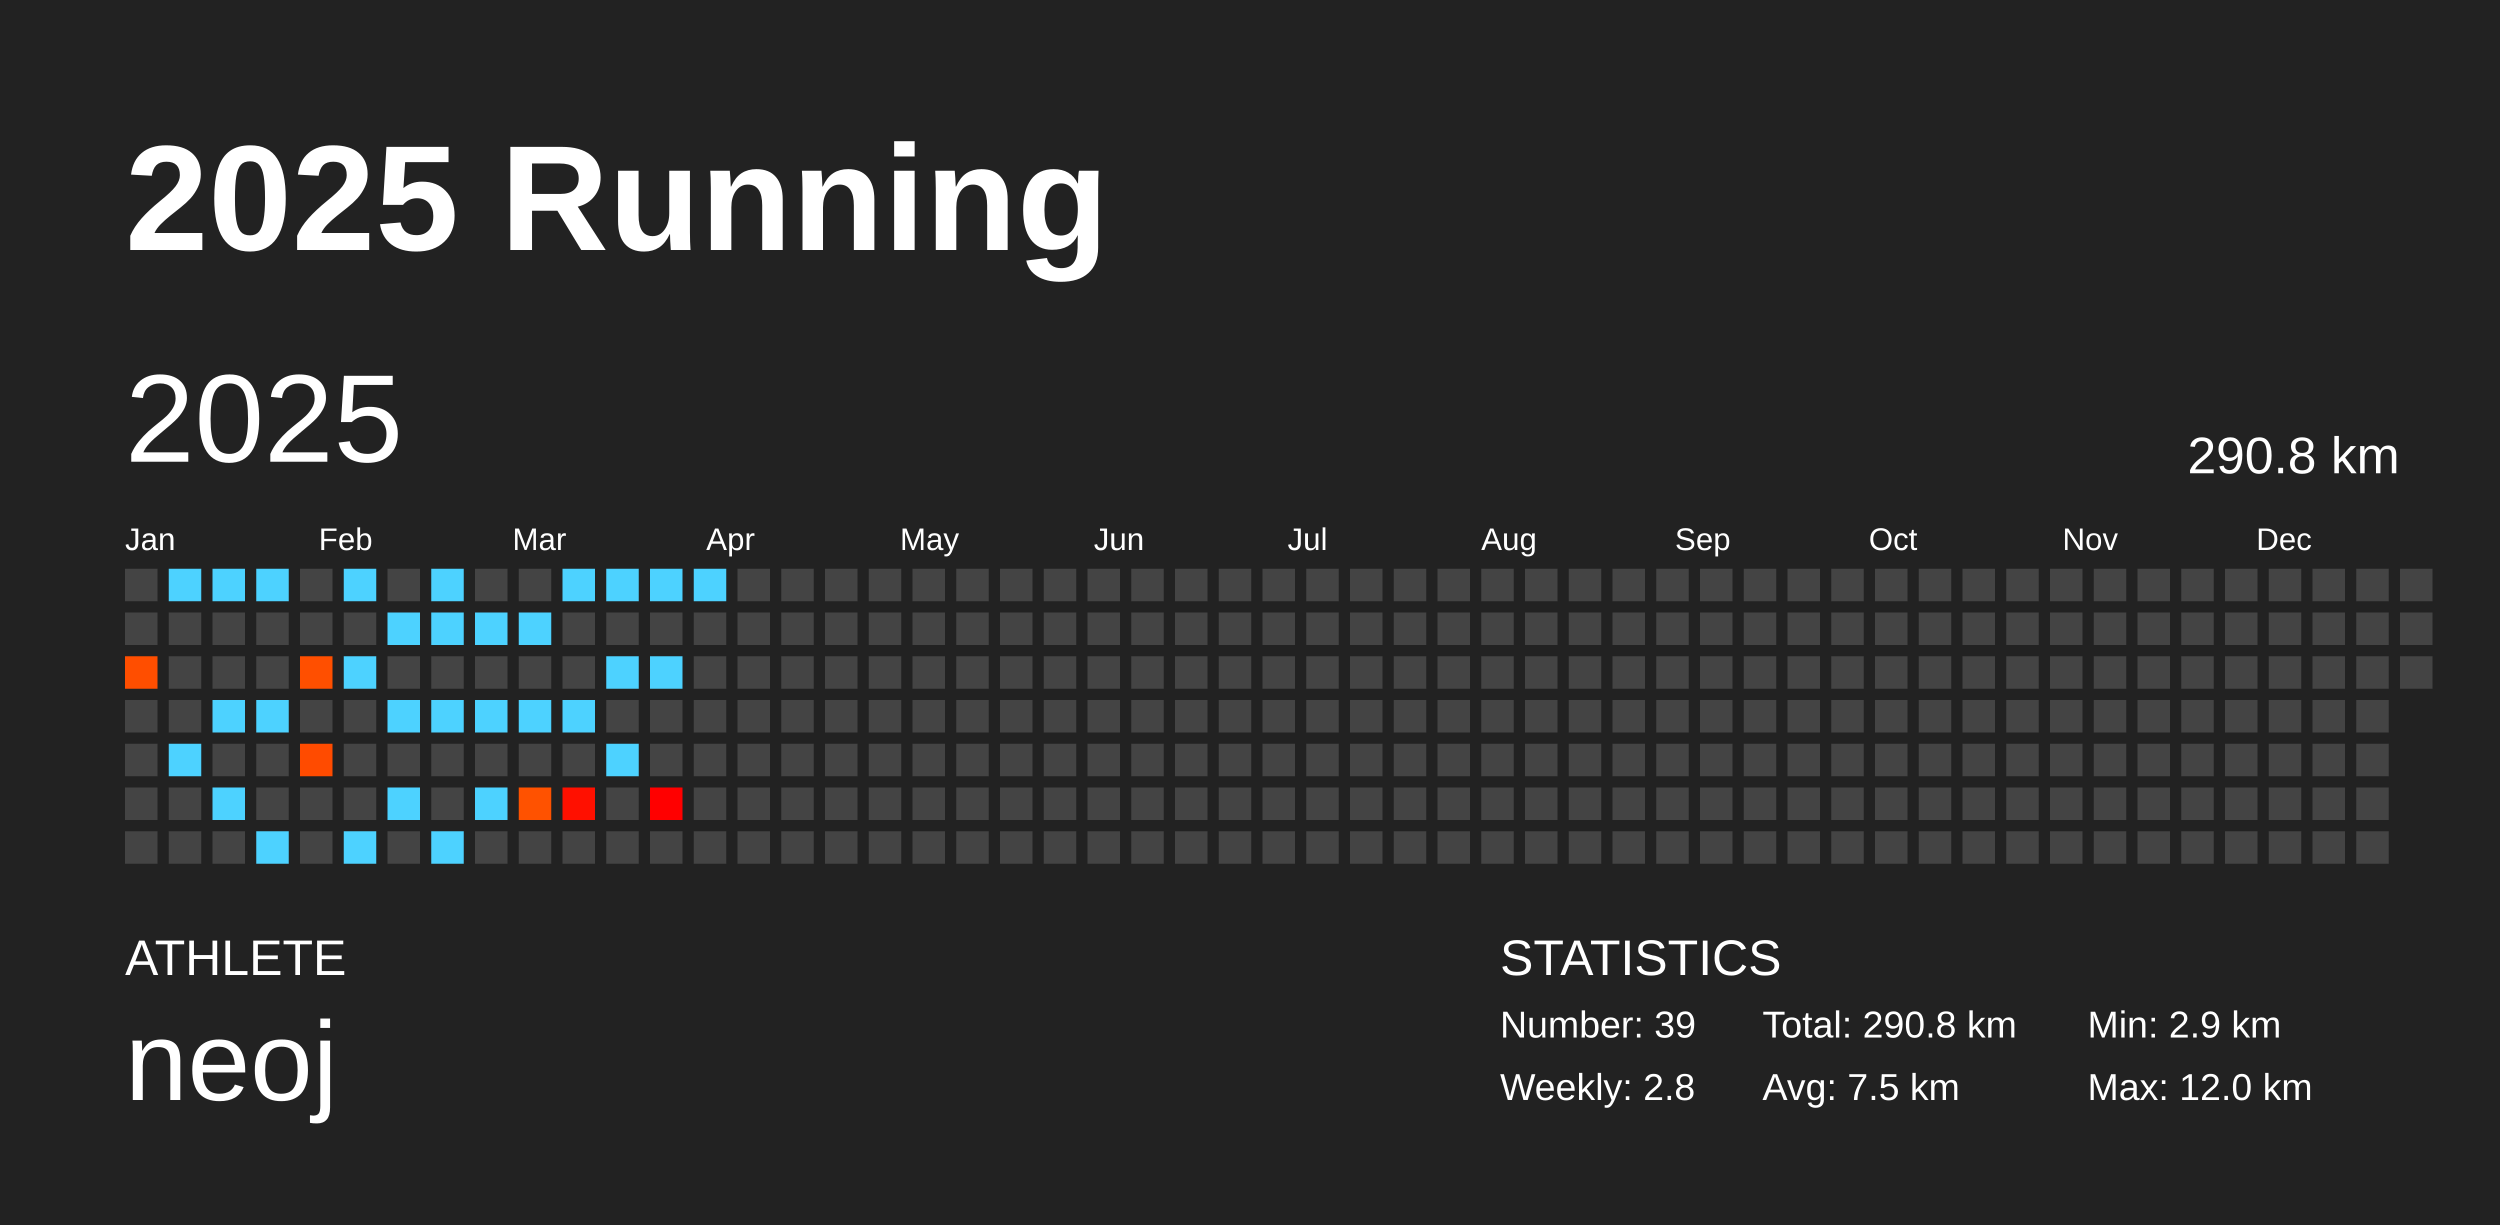
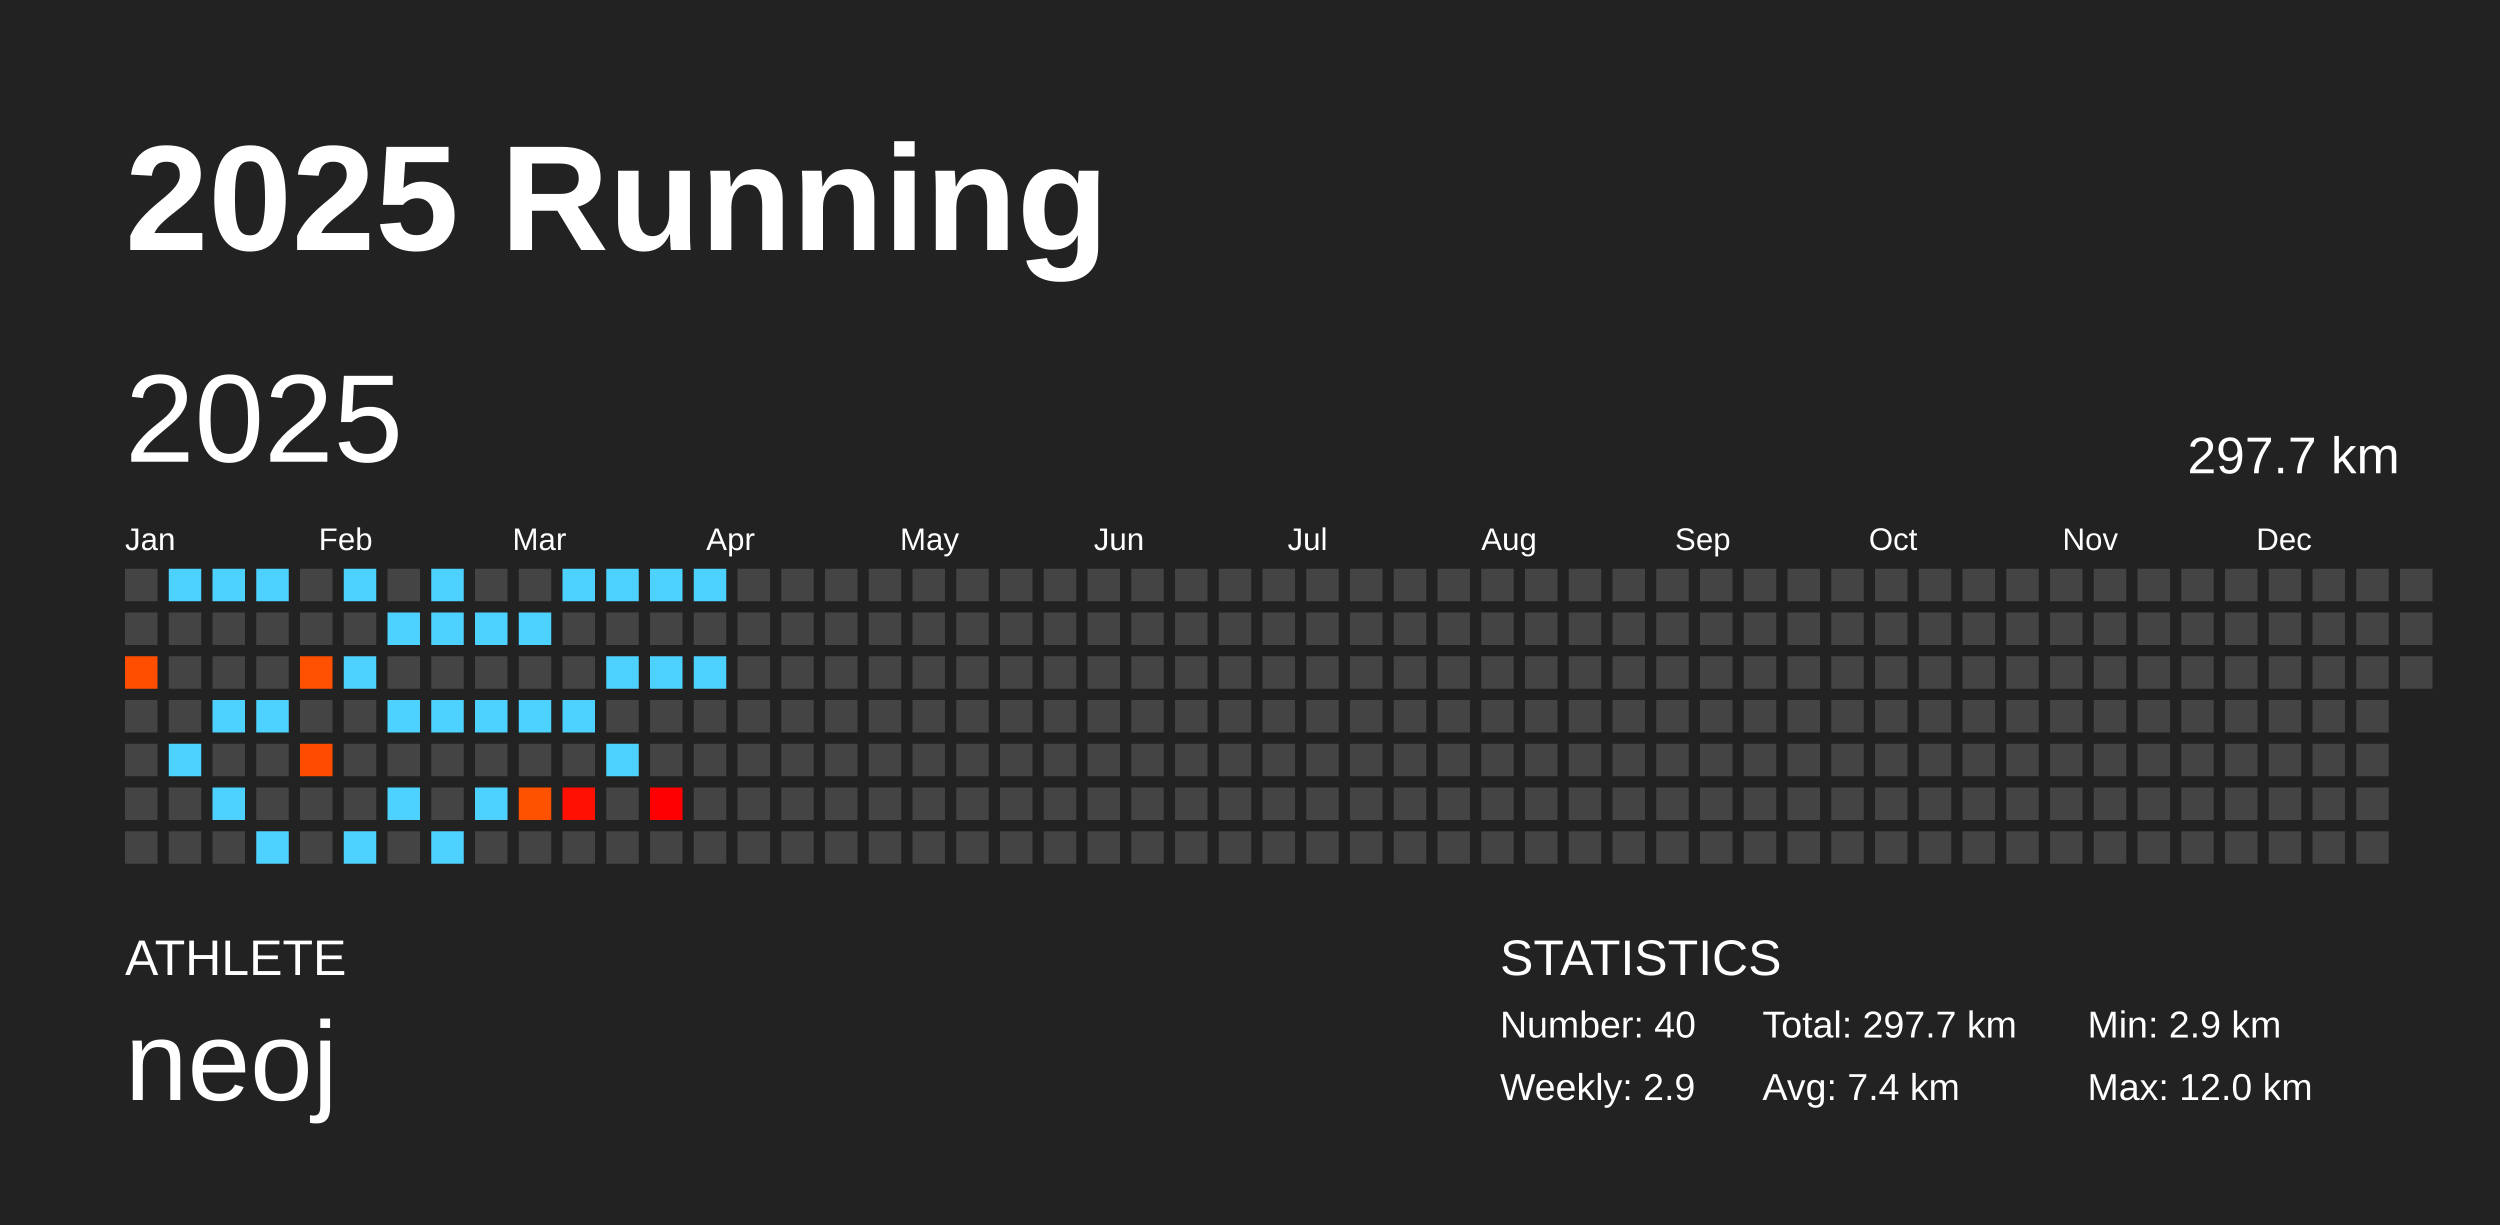
<svg xmlns="http://www.w3.org/2000/svg" baseProfile="full" height="98mm" version="1.1" viewBox="0,0,200,98" width="200mm">
  <defs />
  <rect fill="#222222" height="98" width="200" x="0" y="0" />
  <text fill="#FFFFFF" style="font-size:12px; font-family:Arial; font-weight:bold;" x="10" y="20">2025 Running</text>
  <text fill="#FFFFFF" style="font-size:4px; font-family:Arial" x="10" y="78">ATHLETE</text>
  <text fill="#FFFFFF" style="font-size:9px; font-family:Arial" x="10" y="88">neoj</text>
  <text fill="#FFFFFF" style="font-size:4px; font-family:Arial" x="120" y="78">STATISTICS</text>
-   <text fill="#FFFFFF" style="font-size:3px; font-family:Arial" x="120" y="83">Number: 39</text>
-   <text fill="#FFFFFF" style="font-size:3px; font-family:Arial" x="120" y="88">Weekly: 2.8</text>
-   <text fill="#FFFFFF" style="font-size:3px; font-family:Arial" x="141" y="83">Total: 290.8 km</text>
-   <text fill="#FFFFFF" style="font-size:3px; font-family:Arial" x="141" y="88">Avg: 7.5 km</text>
+   <text fill="#FFFFFF" style="font-size:3px; font-family:Arial" x="120" y="83">Number: 40</text>
+   <text fill="#FFFFFF" style="font-size:3px; font-family:Arial" x="120" y="88">Weekly: 2.9</text>
+   <text fill="#FFFFFF" style="font-size:3px; font-family:Arial" x="141" y="83">Total: 297.7 km</text>
+   <text fill="#FFFFFF" style="font-size:3px; font-family:Arial" x="141" y="88">Avg: 7.4 km</text>
  <text fill="#FFFFFF" style="font-size:3px; font-family:Arial" x="167" y="83">Min: 2.9 km</text>
  <text fill="#FFFFFF" style="font-size:3px; font-family:Arial" x="167" y="88">Max: 12.0 km</text>
  <text dominant-baseline="hanging" fill="#FFFFFF" style="font-size:10.0px; font-family:Arial;" x="10" y="30">2025</text>
-   <text dominant-baseline="hanging" fill="#FFFFFF" style="font-size:4.125px; font-family:Arial;" x="175" y="35">290.8 km</text>
+   <text dominant-baseline="hanging" fill="#FFFFFF" style="font-size:4.125px; font-family:Arial;" x="175" y="35">297.7 km</text>
  <text fill="#FFFFFF" style="font-size:2.5px; font-family:Arial" x="10.0" y="44">Jan</text>
  <text fill="#FFFFFF" style="font-size:2.5px; font-family:Arial" x="25.5" y="44">Feb</text>
  <text fill="#FFFFFF" style="font-size:2.5px; font-family:Arial" x="41.0" y="44">Mar</text>
  <text fill="#FFFFFF" style="font-size:2.5px; font-family:Arial" x="56.5" y="44">Apr</text>
  <text fill="#FFFFFF" style="font-size:2.5px; font-family:Arial" x="72.0" y="44">May</text>
  <text fill="#FFFFFF" style="font-size:2.5px; font-family:Arial" x="87.5" y="44">Jun</text>
  <text fill="#FFFFFF" style="font-size:2.5px; font-family:Arial" x="103.0" y="44">Jul</text>
  <text fill="#FFFFFF" style="font-size:2.5px; font-family:Arial" x="118.5" y="44">Aug</text>
  <text fill="#FFFFFF" style="font-size:2.5px; font-family:Arial" x="134.0" y="44">Sep</text>
  <text fill="#FFFFFF" style="font-size:2.5px; font-family:Arial" x="149.5" y="44">Oct</text>
  <text fill="#FFFFFF" style="font-size:2.5px; font-family:Arial" x="165.0" y="44">Nov</text>
  <text fill="#FFFFFF" style="font-size:2.5px; font-family:Arial" x="180.5" y="44">Dec</text>
  <rect fill="#444444" height="2.6" width="2.6" x="10.0" y="45.5" />
  <rect fill="#444444" height="2.6" width="2.6" x="10.0" y="49.0" />
  <rect fill="#ff4e00" height="2.6" width="2.6" x="10.0" y="52.5" />
  <rect fill="#444444" height="2.6" width="2.6" x="10.0" y="56.0" />
  <rect fill="#444444" height="2.6" width="2.6" x="10.0" y="59.5" />
  <rect fill="#444444" height="2.6" width="2.6" x="10.0" y="63.0" />
  <rect fill="#444444" height="2.6" width="2.6" x="10.0" y="66.5" />
  <rect fill="#4dd2ff" height="2.6" width="2.6" x="13.5" y="45.5" />
  <rect fill="#444444" height="2.6" width="2.6" x="13.5" y="49.0" />
  <rect fill="#444444" height="2.6" width="2.6" x="13.5" y="52.5" />
  <rect fill="#444444" height="2.6" width="2.6" x="13.5" y="56.0" />
  <rect fill="#4dd2ff" height="2.6" width="2.6" x="13.5" y="59.5" />
  <rect fill="#444444" height="2.6" width="2.6" x="13.5" y="63.0" />
  <rect fill="#444444" height="2.6" width="2.6" x="13.5" y="66.5" />
  <rect fill="#4dd2ff" height="2.6" width="2.6" x="17.0" y="45.5" />
  <rect fill="#444444" height="2.6" width="2.6" x="17.0" y="49.0" />
  <rect fill="#444444" height="2.6" width="2.6" x="17.0" y="52.5" />
  <rect fill="#4dd2ff" height="2.6" width="2.6" x="17.0" y="56.0" />
  <rect fill="#444444" height="2.6" width="2.6" x="17.0" y="59.5" />
  <rect fill="#4dd2ff" height="2.6" width="2.6" x="17.0" y="63.0" />
  <rect fill="#444444" height="2.6" width="2.6" x="17.0" y="66.5" />
  <rect fill="#4dd2ff" height="2.6" width="2.6" x="20.5" y="45.5" />
  <rect fill="#444444" height="2.6" width="2.6" x="20.5" y="49.0" />
  <rect fill="#444444" height="2.6" width="2.6" x="20.5" y="52.5" />
  <rect fill="#4dd2ff" height="2.6" width="2.6" x="20.5" y="56.0" />
  <rect fill="#444444" height="2.6" width="2.6" x="20.5" y="59.5" />
  <rect fill="#444444" height="2.6" width="2.6" x="20.5" y="63.0" />
  <rect fill="#4dd2ff" height="2.6" width="2.6" x="20.5" y="66.5" />
  <rect fill="#444444" height="2.6" width="2.6" x="24.0" y="45.5" />
  <rect fill="#444444" height="2.6" width="2.6" x="24.0" y="49.0" />
  <rect fill="#ff4f00" height="2.6" width="2.6" x="24.0" y="52.5" />
  <rect fill="#444444" height="2.6" width="2.6" x="24.0" y="56.0" />
  <rect fill="#ff4b00" height="2.6" width="2.6" x="24.0" y="59.5" />
  <rect fill="#444444" height="2.6" width="2.6" x="24.0" y="63.0" />
  <rect fill="#444444" height="2.6" width="2.6" x="24.0" y="66.5" />
  <rect fill="#4dd2ff" height="2.6" width="2.6" x="27.5" y="45.5" />
  <rect fill="#444444" height="2.6" width="2.6" x="27.5" y="49.0" />
  <rect fill="#4dd2ff" height="2.6" width="2.6" x="27.5" y="52.5" />
  <rect fill="#444444" height="2.6" width="2.6" x="27.5" y="56.0" />
  <rect fill="#444444" height="2.6" width="2.6" x="27.5" y="59.5" />
  <rect fill="#444444" height="2.6" width="2.6" x="27.5" y="63.0" />
  <rect fill="#4dd2ff" height="2.6" width="2.6" x="27.5" y="66.5" />
  <rect fill="#444444" height="2.6" width="2.6" x="31.0" y="45.5" />
  <rect fill="#4dd2ff" height="2.6" width="2.6" x="31.0" y="49.0" />
  <rect fill="#444444" height="2.6" width="2.6" x="31.0" y="52.5" />
  <rect fill="#4dd2ff" height="2.6" width="2.6" x="31.0" y="56.0" />
  <rect fill="#444444" height="2.6" width="2.6" x="31.0" y="59.5" />
  <rect fill="#4dd2ff" height="2.6" width="2.6" x="31.0" y="63.0" />
  <rect fill="#444444" height="2.6" width="2.6" x="31.0" y="66.5" />
  <rect fill="#4dd2ff" height="2.6" width="2.6" x="34.5" y="45.5" />
  <rect fill="#4dd2ff" height="2.6" width="2.6" x="34.5" y="49.0" />
  <rect fill="#444444" height="2.6" width="2.6" x="34.5" y="52.5" />
  <rect fill="#4dd2ff" height="2.6" width="2.6" x="34.5" y="56.0" />
  <rect fill="#444444" height="2.6" width="2.6" x="34.5" y="59.5" />
  <rect fill="#444444" height="2.6" width="2.6" x="34.5" y="63.0" />
  <rect fill="#4dd2ff" height="2.6" width="2.6" x="34.5" y="66.5" />
  <rect fill="#444444" height="2.6" width="2.6" x="38.0" y="45.5" />
  <rect fill="#4dd2ff" height="2.6" width="2.6" x="38.0" y="49.0" />
  <rect fill="#444444" height="2.6" width="2.6" x="38.0" y="52.5" />
  <rect fill="#4dd2ff" height="2.6" width="2.6" x="38.0" y="56.0" />
  <rect fill="#444444" height="2.6" width="2.6" x="38.0" y="59.5" />
  <rect fill="#4dd2ff" height="2.6" width="2.6" x="38.0" y="63.0" />
  <rect fill="#444444" height="2.6" width="2.6" x="38.0" y="66.5" />
  <rect fill="#444444" height="2.6" width="2.6" x="41.5" y="45.5" />
  <rect fill="#4dd2ff" height="2.6" width="2.6" x="41.5" y="49.0" />
  <rect fill="#444444" height="2.6" width="2.6" x="41.5" y="52.5" />
  <rect fill="#4dd2ff" height="2.6" width="2.6" x="41.5" y="56.0" />
  <rect fill="#444444" height="2.6" width="2.6" x="41.5" y="59.5" />
  <rect fill="#ff5200" height="2.6" width="2.6" x="41.5" y="63.0" />
  <rect fill="#444444" height="2.6" width="2.6" x="41.5" y="66.5" />
  <rect fill="#4dd2ff" height="2.6" width="2.6" x="45.0" y="45.5" />
  <rect fill="#444444" height="2.6" width="2.6" x="45.0" y="49.0" />
  <rect fill="#444444" height="2.6" width="2.6" x="45.0" y="52.5" />
  <rect fill="#4dd2ff" height="2.6" width="2.6" x="45.0" y="56.0" />
  <rect fill="#444444" height="2.6" width="2.6" x="45.0" y="59.5" />
  <rect fill="#ff1000" height="2.6" width="2.6" x="45.0" y="63.0" />
  <rect fill="#444444" height="2.6" width="2.6" x="45.0" y="66.5" />
  <rect fill="#4dd2ff" height="2.6" width="2.6" x="48.5" y="45.5" />
  <rect fill="#444444" height="2.6" width="2.6" x="48.5" y="49.0" />
  <rect fill="#4dd2ff" height="2.6" width="2.6" x="48.5" y="52.5" />
  <rect fill="#444444" height="2.6" width="2.6" x="48.5" y="56.0" />
  <rect fill="#4dd2ff" height="2.6" width="2.6" x="48.5" y="59.5" />
  <rect fill="#444444" height="2.6" width="2.6" x="48.5" y="63.0" />
  <rect fill="#444444" height="2.6" width="2.6" x="48.5" y="66.5" />
  <rect fill="#4dd2ff" height="2.6" width="2.6" x="52.0" y="45.5" />
  <rect fill="#444444" height="2.6" width="2.6" x="52.0" y="49.0" />
  <rect fill="#4dd2ff" height="2.6" width="2.6" x="52.0" y="52.5" />
  <rect fill="#444444" height="2.6" width="2.6" x="52.0" y="56.0" />
  <rect fill="#444444" height="2.6" width="2.6" x="52.0" y="59.5" />
  <rect fill="#ff0000" height="2.6" width="2.6" x="52.0" y="63.0" />
  <rect fill="#444444" height="2.6" width="2.6" x="52.0" y="66.5" />
  <rect fill="#4dd2ff" height="2.6" width="2.6" x="55.5" y="45.5" />
  <rect fill="#444444" height="2.6" width="2.6" x="55.5" y="49.0" />
-   <rect fill="#444444" height="2.6" width="2.6" x="55.5" y="52.5" />
+   <rect fill="#4dd2ff" height="2.6" width="2.6" x="55.5" y="52.5" />
  <rect fill="#444444" height="2.6" width="2.6" x="55.5" y="56.0" />
  <rect fill="#444444" height="2.6" width="2.6" x="55.5" y="59.5" />
  <rect fill="#444444" height="2.6" width="2.6" x="55.5" y="63.0" />
  <rect fill="#444444" height="2.6" width="2.6" x="55.5" y="66.5" />
  <rect fill="#444444" height="2.6" width="2.6" x="59.0" y="45.5" />
  <rect fill="#444444" height="2.6" width="2.6" x="59.0" y="49.0" />
  <rect fill="#444444" height="2.6" width="2.6" x="59.0" y="52.5" />
  <rect fill="#444444" height="2.6" width="2.6" x="59.0" y="56.0" />
  <rect fill="#444444" height="2.6" width="2.6" x="59.0" y="59.5" />
  <rect fill="#444444" height="2.6" width="2.6" x="59.0" y="63.0" />
  <rect fill="#444444" height="2.6" width="2.6" x="59.0" y="66.5" />
  <rect fill="#444444" height="2.6" width="2.6" x="62.5" y="45.5" />
  <rect fill="#444444" height="2.6" width="2.6" x="62.5" y="49.0" />
  <rect fill="#444444" height="2.6" width="2.6" x="62.5" y="52.5" />
  <rect fill="#444444" height="2.6" width="2.6" x="62.5" y="56.0" />
  <rect fill="#444444" height="2.6" width="2.6" x="62.5" y="59.5" />
  <rect fill="#444444" height="2.6" width="2.6" x="62.5" y="63.0" />
  <rect fill="#444444" height="2.6" width="2.6" x="62.5" y="66.5" />
  <rect fill="#444444" height="2.6" width="2.6" x="66.0" y="45.5" />
  <rect fill="#444444" height="2.6" width="2.6" x="66.0" y="49.0" />
  <rect fill="#444444" height="2.6" width="2.6" x="66.0" y="52.5" />
  <rect fill="#444444" height="2.6" width="2.6" x="66.0" y="56.0" />
  <rect fill="#444444" height="2.6" width="2.6" x="66.0" y="59.5" />
  <rect fill="#444444" height="2.6" width="2.6" x="66.0" y="63.0" />
  <rect fill="#444444" height="2.6" width="2.6" x="66.0" y="66.5" />
  <rect fill="#444444" height="2.6" width="2.6" x="69.5" y="45.5" />
  <rect fill="#444444" height="2.6" width="2.6" x="69.5" y="49.0" />
  <rect fill="#444444" height="2.6" width="2.6" x="69.5" y="52.5" />
  <rect fill="#444444" height="2.6" width="2.6" x="69.5" y="56.0" />
  <rect fill="#444444" height="2.6" width="2.6" x="69.5" y="59.5" />
  <rect fill="#444444" height="2.6" width="2.6" x="69.5" y="63.0" />
  <rect fill="#444444" height="2.6" width="2.6" x="69.5" y="66.5" />
  <rect fill="#444444" height="2.6" width="2.6" x="73.0" y="45.5" />
  <rect fill="#444444" height="2.6" width="2.6" x="73.0" y="49.0" />
  <rect fill="#444444" height="2.6" width="2.6" x="73.0" y="52.5" />
  <rect fill="#444444" height="2.6" width="2.6" x="73.0" y="56.0" />
  <rect fill="#444444" height="2.6" width="2.6" x="73.0" y="59.5" />
  <rect fill="#444444" height="2.6" width="2.6" x="73.0" y="63.0" />
  <rect fill="#444444" height="2.6" width="2.6" x="73.0" y="66.5" />
  <rect fill="#444444" height="2.6" width="2.6" x="76.5" y="45.5" />
  <rect fill="#444444" height="2.6" width="2.6" x="76.5" y="49.0" />
  <rect fill="#444444" height="2.6" width="2.6" x="76.5" y="52.5" />
  <rect fill="#444444" height="2.6" width="2.6" x="76.5" y="56.0" />
  <rect fill="#444444" height="2.6" width="2.6" x="76.5" y="59.5" />
  <rect fill="#444444" height="2.6" width="2.6" x="76.5" y="63.0" />
  <rect fill="#444444" height="2.6" width="2.6" x="76.5" y="66.5" />
  <rect fill="#444444" height="2.6" width="2.6" x="80.0" y="45.5" />
  <rect fill="#444444" height="2.6" width="2.6" x="80.0" y="49.0" />
  <rect fill="#444444" height="2.6" width="2.6" x="80.0" y="52.5" />
  <rect fill="#444444" height="2.6" width="2.6" x="80.0" y="56.0" />
  <rect fill="#444444" height="2.6" width="2.6" x="80.0" y="59.5" />
  <rect fill="#444444" height="2.6" width="2.6" x="80.0" y="63.0" />
  <rect fill="#444444" height="2.6" width="2.6" x="80.0" y="66.5" />
  <rect fill="#444444" height="2.6" width="2.6" x="83.5" y="45.5" />
  <rect fill="#444444" height="2.6" width="2.6" x="83.5" y="49.0" />
  <rect fill="#444444" height="2.6" width="2.6" x="83.5" y="52.5" />
  <rect fill="#444444" height="2.6" width="2.6" x="83.5" y="56.0" />
  <rect fill="#444444" height="2.6" width="2.6" x="83.5" y="59.5" />
  <rect fill="#444444" height="2.6" width="2.6" x="83.5" y="63.0" />
  <rect fill="#444444" height="2.6" width="2.6" x="83.5" y="66.5" />
  <rect fill="#444444" height="2.6" width="2.6" x="87.0" y="45.5" />
  <rect fill="#444444" height="2.6" width="2.6" x="87.0" y="49.0" />
  <rect fill="#444444" height="2.6" width="2.6" x="87.0" y="52.5" />
  <rect fill="#444444" height="2.6" width="2.6" x="87.0" y="56.0" />
  <rect fill="#444444" height="2.6" width="2.6" x="87.0" y="59.5" />
  <rect fill="#444444" height="2.6" width="2.6" x="87.0" y="63.0" />
  <rect fill="#444444" height="2.6" width="2.6" x="87.0" y="66.5" />
  <rect fill="#444444" height="2.6" width="2.6" x="90.5" y="45.5" />
  <rect fill="#444444" height="2.6" width="2.6" x="90.5" y="49.0" />
  <rect fill="#444444" height="2.6" width="2.6" x="90.5" y="52.5" />
  <rect fill="#444444" height="2.6" width="2.6" x="90.5" y="56.0" />
  <rect fill="#444444" height="2.6" width="2.6" x="90.5" y="59.5" />
  <rect fill="#444444" height="2.6" width="2.6" x="90.5" y="63.0" />
  <rect fill="#444444" height="2.6" width="2.6" x="90.5" y="66.5" />
  <rect fill="#444444" height="2.6" width="2.6" x="94.0" y="45.5" />
  <rect fill="#444444" height="2.6" width="2.6" x="94.0" y="49.0" />
  <rect fill="#444444" height="2.6" width="2.6" x="94.0" y="52.5" />
  <rect fill="#444444" height="2.6" width="2.6" x="94.0" y="56.0" />
  <rect fill="#444444" height="2.6" width="2.6" x="94.0" y="59.5" />
  <rect fill="#444444" height="2.6" width="2.6" x="94.0" y="63.0" />
  <rect fill="#444444" height="2.6" width="2.6" x="94.0" y="66.5" />
  <rect fill="#444444" height="2.6" width="2.6" x="97.5" y="45.5" />
  <rect fill="#444444" height="2.6" width="2.6" x="97.5" y="49.0" />
  <rect fill="#444444" height="2.6" width="2.6" x="97.5" y="52.5" />
  <rect fill="#444444" height="2.6" width="2.6" x="97.5" y="56.0" />
  <rect fill="#444444" height="2.6" width="2.6" x="97.5" y="59.5" />
  <rect fill="#444444" height="2.6" width="2.6" x="97.5" y="63.0" />
  <rect fill="#444444" height="2.6" width="2.6" x="97.5" y="66.5" />
  <rect fill="#444444" height="2.6" width="2.6" x="101.0" y="45.5" />
  <rect fill="#444444" height="2.6" width="2.6" x="101.0" y="49.0" />
  <rect fill="#444444" height="2.6" width="2.6" x="101.0" y="52.5" />
  <rect fill="#444444" height="2.6" width="2.6" x="101.0" y="56.0" />
  <rect fill="#444444" height="2.6" width="2.6" x="101.0" y="59.5" />
  <rect fill="#444444" height="2.6" width="2.6" x="101.0" y="63.0" />
  <rect fill="#444444" height="2.6" width="2.6" x="101.0" y="66.5" />
  <rect fill="#444444" height="2.6" width="2.6" x="104.5" y="45.5" />
  <rect fill="#444444" height="2.6" width="2.6" x="104.5" y="49.0" />
  <rect fill="#444444" height="2.6" width="2.6" x="104.5" y="52.5" />
  <rect fill="#444444" height="2.6" width="2.6" x="104.5" y="56.0" />
  <rect fill="#444444" height="2.6" width="2.6" x="104.5" y="59.5" />
  <rect fill="#444444" height="2.6" width="2.6" x="104.5" y="63.0" />
  <rect fill="#444444" height="2.6" width="2.6" x="104.5" y="66.5" />
  <rect fill="#444444" height="2.6" width="2.6" x="108.0" y="45.5" />
  <rect fill="#444444" height="2.6" width="2.6" x="108.0" y="49.0" />
  <rect fill="#444444" height="2.6" width="2.6" x="108.0" y="52.5" />
  <rect fill="#444444" height="2.6" width="2.6" x="108.0" y="56.0" />
  <rect fill="#444444" height="2.6" width="2.6" x="108.0" y="59.5" />
  <rect fill="#444444" height="2.6" width="2.6" x="108.0" y="63.0" />
  <rect fill="#444444" height="2.6" width="2.6" x="108.0" y="66.5" />
  <rect fill="#444444" height="2.6" width="2.6" x="111.5" y="45.5" />
  <rect fill="#444444" height="2.6" width="2.6" x="111.5" y="49.0" />
  <rect fill="#444444" height="2.6" width="2.6" x="111.5" y="52.5" />
  <rect fill="#444444" height="2.6" width="2.6" x="111.5" y="56.0" />
  <rect fill="#444444" height="2.6" width="2.6" x="111.5" y="59.5" />
  <rect fill="#444444" height="2.6" width="2.6" x="111.5" y="63.0" />
  <rect fill="#444444" height="2.6" width="2.6" x="111.5" y="66.5" />
  <rect fill="#444444" height="2.6" width="2.6" x="115.0" y="45.5" />
  <rect fill="#444444" height="2.6" width="2.6" x="115.0" y="49.0" />
  <rect fill="#444444" height="2.6" width="2.6" x="115.0" y="52.5" />
  <rect fill="#444444" height="2.6" width="2.6" x="115.0" y="56.0" />
  <rect fill="#444444" height="2.6" width="2.6" x="115.0" y="59.5" />
  <rect fill="#444444" height="2.6" width="2.6" x="115.0" y="63.0" />
  <rect fill="#444444" height="2.6" width="2.6" x="115.0" y="66.5" />
  <rect fill="#444444" height="2.6" width="2.6" x="118.5" y="45.5" />
  <rect fill="#444444" height="2.6" width="2.6" x="118.5" y="49.0" />
  <rect fill="#444444" height="2.6" width="2.6" x="118.5" y="52.5" />
  <rect fill="#444444" height="2.6" width="2.6" x="118.5" y="56.0" />
  <rect fill="#444444" height="2.6" width="2.6" x="118.5" y="59.5" />
  <rect fill="#444444" height="2.6" width="2.6" x="118.5" y="63.0" />
  <rect fill="#444444" height="2.6" width="2.6" x="118.5" y="66.5" />
  <rect fill="#444444" height="2.6" width="2.6" x="122.0" y="45.5" />
  <rect fill="#444444" height="2.6" width="2.6" x="122.0" y="49.0" />
  <rect fill="#444444" height="2.6" width="2.6" x="122.0" y="52.5" />
  <rect fill="#444444" height="2.6" width="2.6" x="122.0" y="56.0" />
  <rect fill="#444444" height="2.6" width="2.6" x="122.0" y="59.5" />
  <rect fill="#444444" height="2.6" width="2.6" x="122.0" y="63.0" />
  <rect fill="#444444" height="2.6" width="2.6" x="122.0" y="66.5" />
  <rect fill="#444444" height="2.6" width="2.6" x="125.5" y="45.5" />
  <rect fill="#444444" height="2.6" width="2.6" x="125.5" y="49.0" />
  <rect fill="#444444" height="2.6" width="2.6" x="125.5" y="52.5" />
  <rect fill="#444444" height="2.6" width="2.6" x="125.5" y="56.0" />
  <rect fill="#444444" height="2.6" width="2.6" x="125.5" y="59.5" />
  <rect fill="#444444" height="2.6" width="2.6" x="125.5" y="63.0" />
  <rect fill="#444444" height="2.6" width="2.6" x="125.5" y="66.5" />
  <rect fill="#444444" height="2.6" width="2.6" x="129.0" y="45.5" />
  <rect fill="#444444" height="2.6" width="2.6" x="129.0" y="49.0" />
  <rect fill="#444444" height="2.6" width="2.6" x="129.0" y="52.5" />
  <rect fill="#444444" height="2.6" width="2.6" x="129.0" y="56.0" />
  <rect fill="#444444" height="2.6" width="2.6" x="129.0" y="59.5" />
  <rect fill="#444444" height="2.6" width="2.6" x="129.0" y="63.0" />
  <rect fill="#444444" height="2.6" width="2.6" x="129.0" y="66.5" />
  <rect fill="#444444" height="2.6" width="2.6" x="132.5" y="45.5" />
  <rect fill="#444444" height="2.6" width="2.6" x="132.5" y="49.0" />
  <rect fill="#444444" height="2.6" width="2.6" x="132.5" y="52.5" />
  <rect fill="#444444" height="2.6" width="2.6" x="132.5" y="56.0" />
  <rect fill="#444444" height="2.6" width="2.6" x="132.5" y="59.5" />
  <rect fill="#444444" height="2.6" width="2.6" x="132.5" y="63.0" />
  <rect fill="#444444" height="2.6" width="2.6" x="132.5" y="66.5" />
  <rect fill="#444444" height="2.6" width="2.6" x="136.0" y="45.5" />
  <rect fill="#444444" height="2.6" width="2.6" x="136.0" y="49.0" />
  <rect fill="#444444" height="2.6" width="2.6" x="136.0" y="52.5" />
  <rect fill="#444444" height="2.6" width="2.6" x="136.0" y="56.0" />
  <rect fill="#444444" height="2.6" width="2.6" x="136.0" y="59.5" />
  <rect fill="#444444" height="2.6" width="2.6" x="136.0" y="63.0" />
  <rect fill="#444444" height="2.6" width="2.6" x="136.0" y="66.5" />
  <rect fill="#444444" height="2.6" width="2.6" x="139.5" y="45.5" />
  <rect fill="#444444" height="2.6" width="2.6" x="139.5" y="49.0" />
  <rect fill="#444444" height="2.6" width="2.6" x="139.5" y="52.5" />
  <rect fill="#444444" height="2.6" width="2.6" x="139.5" y="56.0" />
  <rect fill="#444444" height="2.6" width="2.6" x="139.5" y="59.5" />
  <rect fill="#444444" height="2.6" width="2.6" x="139.5" y="63.0" />
  <rect fill="#444444" height="2.6" width="2.6" x="139.5" y="66.5" />
  <rect fill="#444444" height="2.6" width="2.6" x="143.0" y="45.5" />
  <rect fill="#444444" height="2.6" width="2.6" x="143.0" y="49.0" />
  <rect fill="#444444" height="2.6" width="2.6" x="143.0" y="52.5" />
  <rect fill="#444444" height="2.6" width="2.6" x="143.0" y="56.0" />
  <rect fill="#444444" height="2.6" width="2.6" x="143.0" y="59.5" />
  <rect fill="#444444" height="2.6" width="2.6" x="143.0" y="63.0" />
  <rect fill="#444444" height="2.6" width="2.6" x="143.0" y="66.5" />
  <rect fill="#444444" height="2.6" width="2.6" x="146.5" y="45.5" />
  <rect fill="#444444" height="2.6" width="2.6" x="146.5" y="49.0" />
  <rect fill="#444444" height="2.6" width="2.6" x="146.5" y="52.5" />
  <rect fill="#444444" height="2.6" width="2.6" x="146.5" y="56.0" />
  <rect fill="#444444" height="2.6" width="2.6" x="146.5" y="59.5" />
  <rect fill="#444444" height="2.6" width="2.6" x="146.5" y="63.0" />
  <rect fill="#444444" height="2.6" width="2.6" x="146.5" y="66.5" />
  <rect fill="#444444" height="2.6" width="2.6" x="150.0" y="45.5" />
  <rect fill="#444444" height="2.6" width="2.6" x="150.0" y="49.0" />
  <rect fill="#444444" height="2.6" width="2.6" x="150.0" y="52.5" />
  <rect fill="#444444" height="2.6" width="2.6" x="150.0" y="56.0" />
  <rect fill="#444444" height="2.6" width="2.6" x="150.0" y="59.5" />
  <rect fill="#444444" height="2.6" width="2.6" x="150.0" y="63.0" />
  <rect fill="#444444" height="2.6" width="2.6" x="150.0" y="66.5" />
  <rect fill="#444444" height="2.6" width="2.6" x="153.5" y="45.5" />
  <rect fill="#444444" height="2.6" width="2.6" x="153.5" y="49.0" />
  <rect fill="#444444" height="2.6" width="2.6" x="153.5" y="52.5" />
  <rect fill="#444444" height="2.6" width="2.6" x="153.5" y="56.0" />
  <rect fill="#444444" height="2.6" width="2.6" x="153.5" y="59.5" />
  <rect fill="#444444" height="2.6" width="2.6" x="153.5" y="63.0" />
  <rect fill="#444444" height="2.6" width="2.6" x="153.5" y="66.5" />
  <rect fill="#444444" height="2.6" width="2.6" x="157.0" y="45.5" />
  <rect fill="#444444" height="2.6" width="2.6" x="157.0" y="49.0" />
  <rect fill="#444444" height="2.6" width="2.6" x="157.0" y="52.5" />
  <rect fill="#444444" height="2.6" width="2.6" x="157.0" y="56.0" />
  <rect fill="#444444" height="2.6" width="2.6" x="157.0" y="59.5" />
  <rect fill="#444444" height="2.6" width="2.6" x="157.0" y="63.0" />
  <rect fill="#444444" height="2.6" width="2.6" x="157.0" y="66.5" />
  <rect fill="#444444" height="2.6" width="2.6" x="160.5" y="45.5" />
  <rect fill="#444444" height="2.6" width="2.6" x="160.5" y="49.0" />
  <rect fill="#444444" height="2.6" width="2.6" x="160.5" y="52.5" />
  <rect fill="#444444" height="2.6" width="2.6" x="160.5" y="56.0" />
  <rect fill="#444444" height="2.6" width="2.6" x="160.5" y="59.5" />
  <rect fill="#444444" height="2.6" width="2.6" x="160.5" y="63.0" />
  <rect fill="#444444" height="2.6" width="2.6" x="160.5" y="66.5" />
  <rect fill="#444444" height="2.6" width="2.6" x="164.0" y="45.5" />
  <rect fill="#444444" height="2.6" width="2.6" x="164.0" y="49.0" />
  <rect fill="#444444" height="2.6" width="2.6" x="164.0" y="52.5" />
  <rect fill="#444444" height="2.6" width="2.6" x="164.0" y="56.0" />
  <rect fill="#444444" height="2.6" width="2.6" x="164.0" y="59.5" />
  <rect fill="#444444" height="2.6" width="2.6" x="164.0" y="63.0" />
  <rect fill="#444444" height="2.6" width="2.6" x="164.0" y="66.5" />
  <rect fill="#444444" height="2.6" width="2.6" x="167.5" y="45.5" />
  <rect fill="#444444" height="2.6" width="2.6" x="167.5" y="49.0" />
  <rect fill="#444444" height="2.6" width="2.6" x="167.5" y="52.5" />
  <rect fill="#444444" height="2.6" width="2.6" x="167.5" y="56.0" />
  <rect fill="#444444" height="2.6" width="2.6" x="167.5" y="59.5" />
  <rect fill="#444444" height="2.6" width="2.6" x="167.5" y="63.0" />
  <rect fill="#444444" height="2.6" width="2.6" x="167.5" y="66.5" />
  <rect fill="#444444" height="2.6" width="2.6" x="171.0" y="45.5" />
  <rect fill="#444444" height="2.6" width="2.6" x="171.0" y="49.0" />
  <rect fill="#444444" height="2.6" width="2.6" x="171.0" y="52.5" />
  <rect fill="#444444" height="2.6" width="2.6" x="171.0" y="56.0" />
  <rect fill="#444444" height="2.6" width="2.6" x="171.0" y="59.5" />
  <rect fill="#444444" height="2.6" width="2.6" x="171.0" y="63.0" />
  <rect fill="#444444" height="2.6" width="2.6" x="171.0" y="66.5" />
  <rect fill="#444444" height="2.6" width="2.6" x="174.5" y="45.5" />
  <rect fill="#444444" height="2.6" width="2.6" x="174.5" y="49.0" />
  <rect fill="#444444" height="2.6" width="2.6" x="174.5" y="52.5" />
  <rect fill="#444444" height="2.6" width="2.6" x="174.5" y="56.0" />
  <rect fill="#444444" height="2.6" width="2.6" x="174.5" y="59.5" />
  <rect fill="#444444" height="2.6" width="2.6" x="174.5" y="63.0" />
  <rect fill="#444444" height="2.6" width="2.6" x="174.5" y="66.5" />
  <rect fill="#444444" height="2.6" width="2.6" x="178.0" y="45.5" />
  <rect fill="#444444" height="2.6" width="2.6" x="178.0" y="49.0" />
  <rect fill="#444444" height="2.6" width="2.6" x="178.0" y="52.5" />
  <rect fill="#444444" height="2.6" width="2.6" x="178.0" y="56.0" />
  <rect fill="#444444" height="2.6" width="2.6" x="178.0" y="59.5" />
  <rect fill="#444444" height="2.6" width="2.6" x="178.0" y="63.0" />
  <rect fill="#444444" height="2.6" width="2.6" x="178.0" y="66.5" />
  <rect fill="#444444" height="2.6" width="2.6" x="181.5" y="45.5" />
  <rect fill="#444444" height="2.6" width="2.6" x="181.5" y="49.0" />
  <rect fill="#444444" height="2.6" width="2.6" x="181.5" y="52.5" />
  <rect fill="#444444" height="2.6" width="2.6" x="181.5" y="56.0" />
  <rect fill="#444444" height="2.6" width="2.6" x="181.5" y="59.5" />
  <rect fill="#444444" height="2.6" width="2.6" x="181.5" y="63.0" />
  <rect fill="#444444" height="2.6" width="2.6" x="181.5" y="66.5" />
  <rect fill="#444444" height="2.6" width="2.6" x="185.0" y="45.5" />
  <rect fill="#444444" height="2.6" width="2.6" x="185.0" y="49.0" />
  <rect fill="#444444" height="2.6" width="2.6" x="185.0" y="52.5" />
  <rect fill="#444444" height="2.6" width="2.6" x="185.0" y="56.0" />
  <rect fill="#444444" height="2.6" width="2.6" x="185.0" y="59.5" />
  <rect fill="#444444" height="2.6" width="2.6" x="185.0" y="63.0" />
  <rect fill="#444444" height="2.6" width="2.6" x="185.0" y="66.5" />
  <rect fill="#444444" height="2.6" width="2.6" x="188.5" y="45.5" />
  <rect fill="#444444" height="2.6" width="2.6" x="188.5" y="49.0" />
  <rect fill="#444444" height="2.6" width="2.6" x="188.5" y="52.5" />
  <rect fill="#444444" height="2.6" width="2.6" x="188.5" y="56.0" />
  <rect fill="#444444" height="2.6" width="2.6" x="188.5" y="59.5" />
  <rect fill="#444444" height="2.6" width="2.6" x="188.5" y="63.0" />
  <rect fill="#444444" height="2.6" width="2.6" x="188.5" y="66.5" />
  <rect fill="#444444" height="2.6" width="2.6" x="192.0" y="45.5" />
  <rect fill="#444444" height="2.6" width="2.6" x="192.0" y="49.0" />
  <rect fill="#444444" height="2.6" width="2.6" x="192.0" y="52.5" />
</svg>
